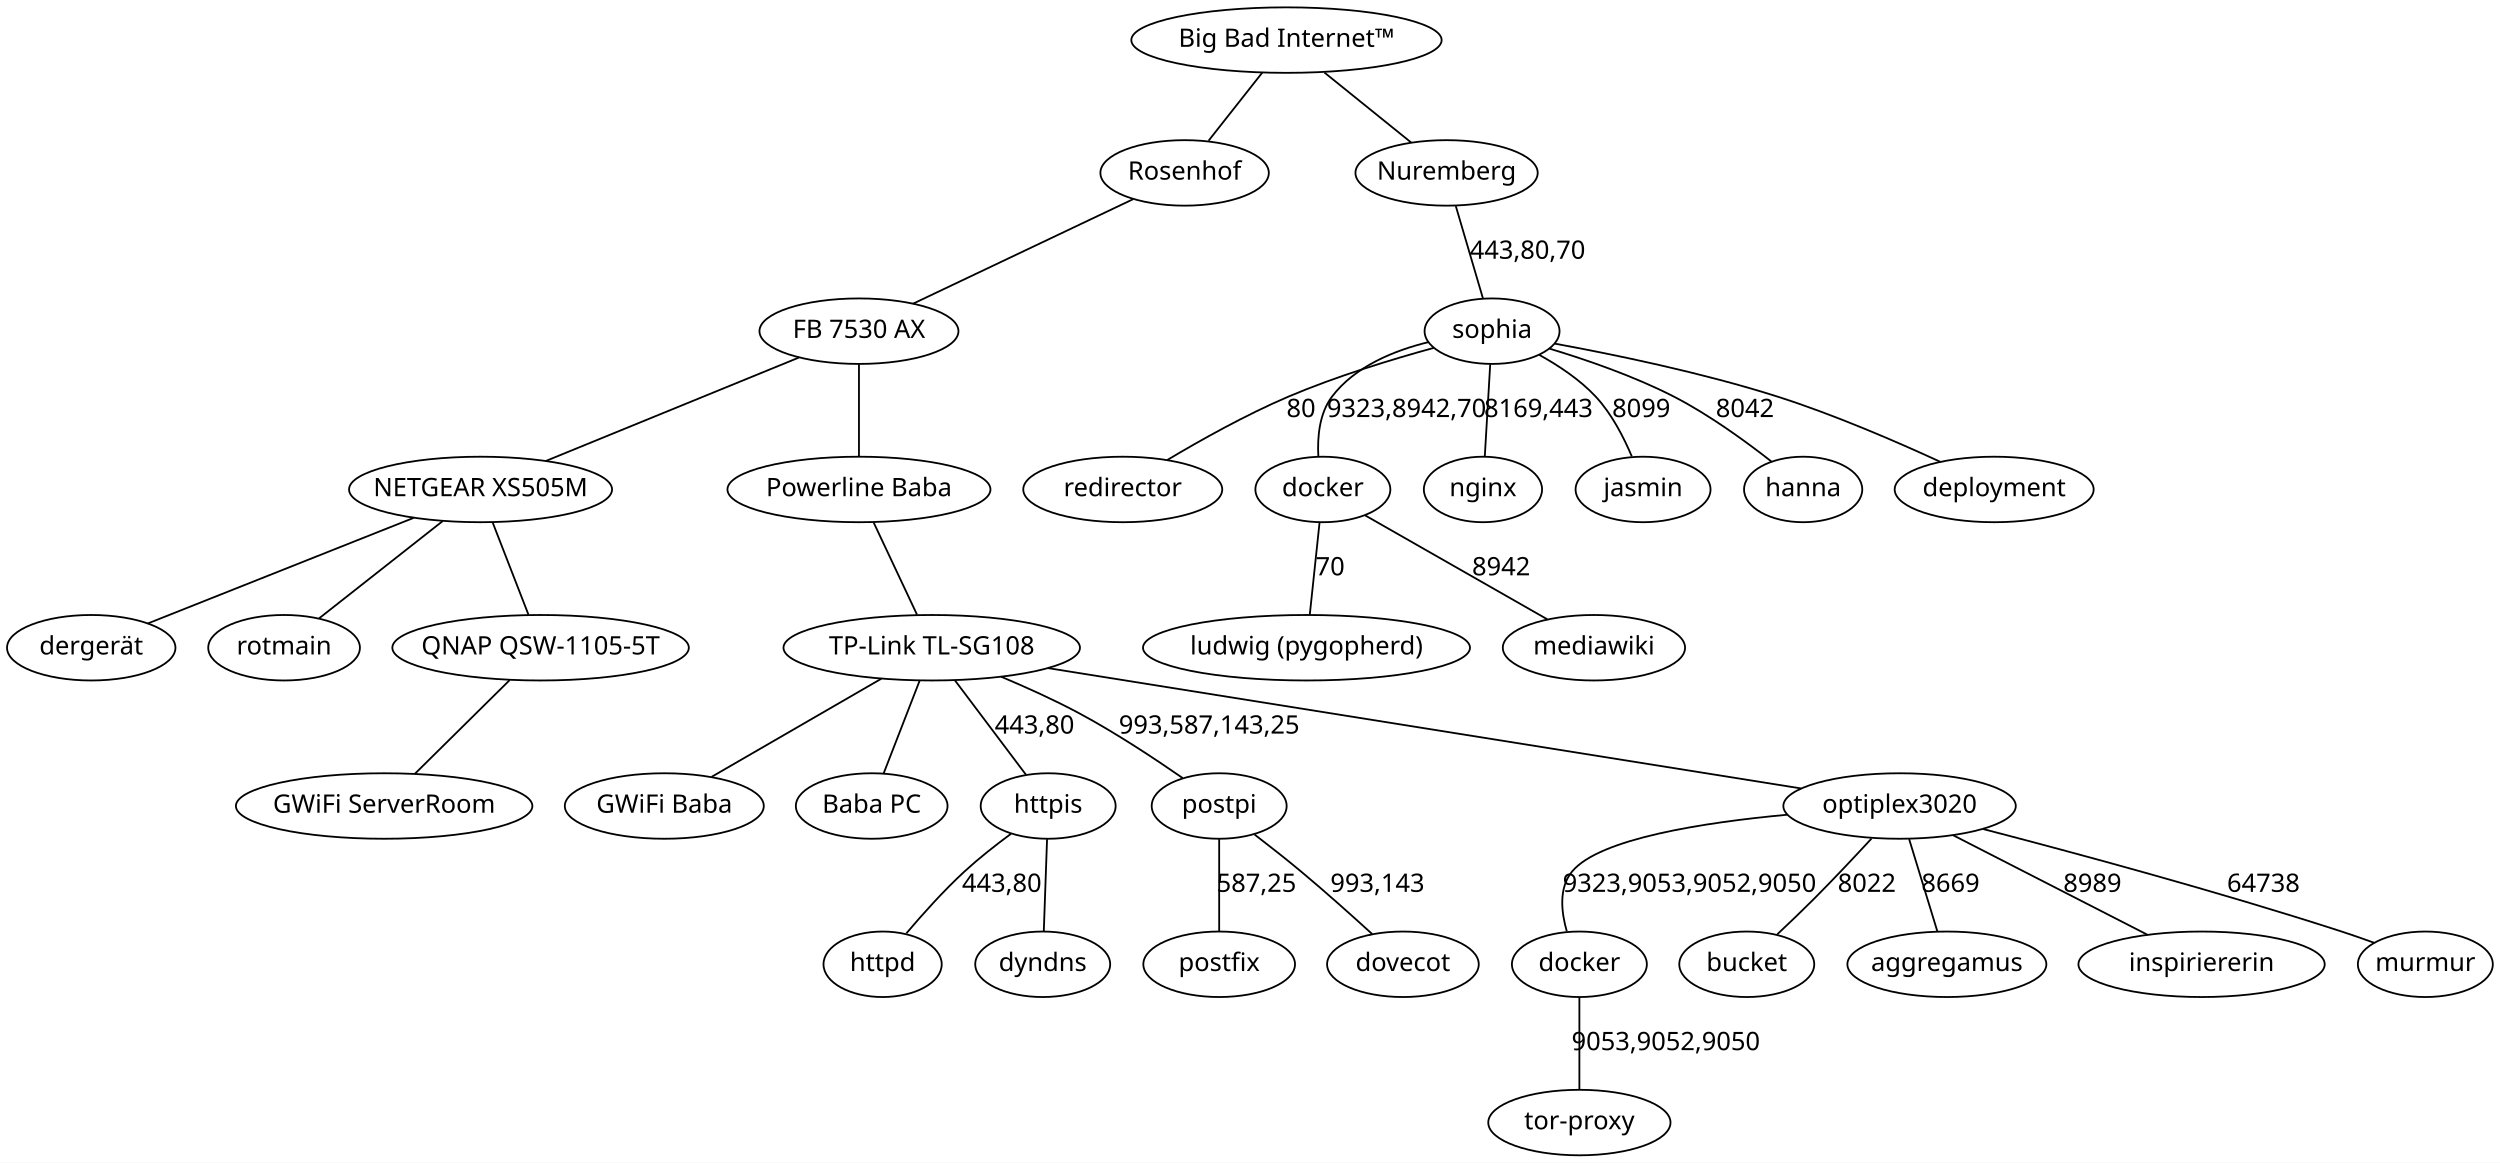
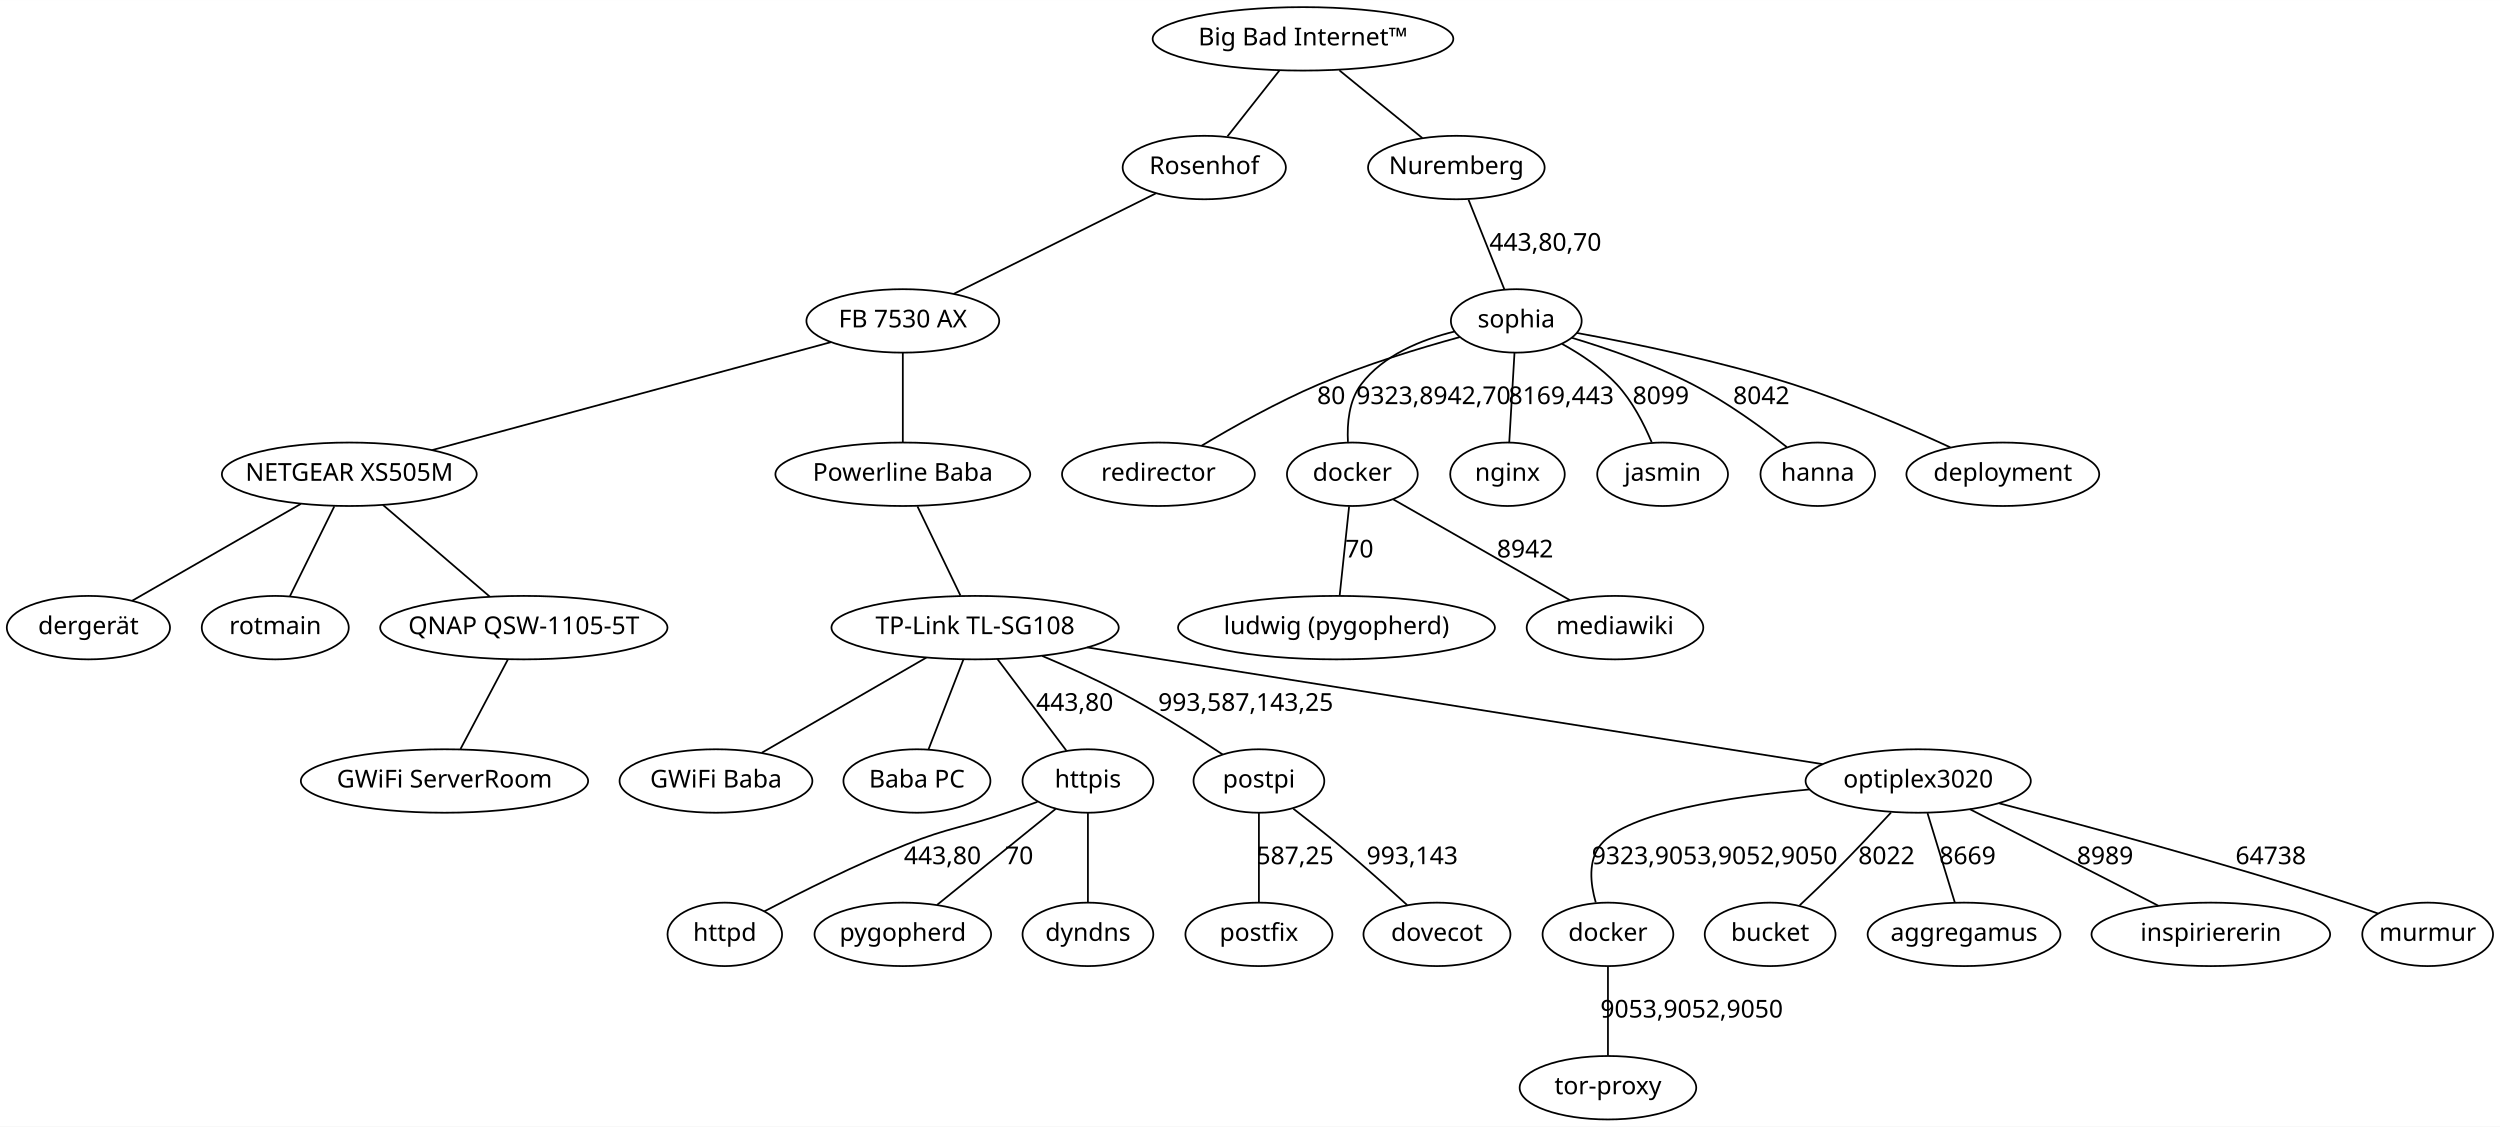
- <svg xmlns="http://www.w3.org/2000/svg" width="1374pt" height="639pt" viewBox="0.00 0.00 1374.19 639.00">
+ <svg xmlns="http://www.w3.org/2000/svg" width="1418pt" height="639pt" viewBox="0.00 0.00 1418.19 639.00">
  <g id="graph0" class="graph" transform="scale(1 1) rotate(0) translate(4 635)">
-     <polygon fill="white" stroke="transparent" points="-4,4 -4,-635 1370.19,-635 1370.19,4 -4,4" />
+     <polygon fill="white" stroke="transparent" points="-4,4 -4,-635 1414.19,-635 1414.19,4 -4,4" />
    <g id="node1" class="node">
-       <ellipse fill="none" stroke="black" cx="703.15" cy="-613" rx="85.29" ry="18" />
-       <text text-anchor="middle" x="703.15" y="-609.3" font-family="Unifont" font-size="14.00">Big Bad Internet™</text>
+       <ellipse fill="none" stroke="black" cx="735.15" cy="-613" rx="85.29" ry="18" />
+       <text text-anchor="middle" x="735.15" y="-609.3" font-family="Unifont" font-size="14.00">Big Bad Internet™</text>
    </g>
    <g id="node2" class="node">
-       <ellipse fill="none" stroke="black" cx="647.15" cy="-540" rx="46.29" ry="18" />
-       <text text-anchor="middle" x="647.15" y="-536.3" font-family="Unifont" font-size="14.00">Rosenhof</text>
+       <ellipse fill="none" stroke="black" cx="679.15" cy="-540" rx="46.29" ry="18" />
+       <text text-anchor="middle" x="679.15" y="-536.3" font-family="Unifont" font-size="14.00">Rosenhof</text>
    </g>
    <g id="edge1" class="edge">
-       <path fill="none" stroke="black" d="M689.87,-595.17C680.95,-583.86 669.23,-569 660.32,-557.71" />
-     </g>
-     <g id="node26" class="node">
-       <ellipse fill="none" stroke="black" cx="791.15" cy="-540" rx="50.09" ry="18" />
-       <text text-anchor="middle" x="791.15" y="-536.3" font-family="Unifont" font-size="14.00">Nuremberg</text>
-     </g>
-     <g id="edge25" class="edge">
-       <path fill="none" stroke="black" d="M724,-595.17C738.44,-583.53 757.52,-568.13 771.65,-556.73" />
+       <path fill="none" stroke="black" d="M721.87,-595.17C712.95,-583.86 701.23,-569 692.32,-557.71" />
+     </g>
+     <g id="node27" class="node">
+       <ellipse fill="none" stroke="black" cx="822.15" cy="-540" rx="50.09" ry="18" />
+       <text text-anchor="middle" x="822.15" y="-536.3" font-family="Unifont" font-size="14.00">Nuremberg</text>
+     </g>
+     <g id="edge26" class="edge">
+       <path fill="none" stroke="black" d="M755.76,-595.17C770.03,-583.53 788.9,-568.13 802.87,-556.73" />
    </g>
    <g id="node3" class="node">
-       <ellipse fill="none" stroke="black" cx="468.15" cy="-453" rx="54.69" ry="18" />
-       <text text-anchor="middle" x="468.15" y="-449.3" font-family="Unifont" font-size="14.00">FB 7530 AX</text>
+       <ellipse fill="none" stroke="black" cx="508.15" cy="-453" rx="54.69" ry="18" />
+       <text text-anchor="middle" x="508.15" y="-449.3" font-family="Unifont" font-size="14.00">FB 7530 AX</text>
    </g>
    <g id="edge2" class="edge">
-       <path fill="none" stroke="black" d="M618.78,-525.53C585.76,-509.85 531.46,-484.07 497.87,-468.11" />
+       <path fill="none" stroke="black" d="M651.67,-525.34C620.23,-509.72 568.98,-484.24 536.98,-468.33" />
    </g>
    <g id="node4" class="node">
-       <ellipse fill="none" stroke="black" cx="260.15" cy="-366" rx="72.29" ry="18" />
-       <text text-anchor="middle" x="260.15" y="-362.3" font-family="Unifont" font-size="14.00">NETGEAR XS505M</text>
+       <ellipse fill="none" stroke="black" cx="194.15" cy="-366" rx="72.29" ry="18" />
+       <text text-anchor="middle" x="194.15" y="-362.3" font-family="Unifont" font-size="14.00">NETGEAR XS505M</text>
    </g>
    <g id="edge3" class="edge">
-       <path fill="none" stroke="black" d="M435.19,-438.53C397.27,-423.04 335.22,-397.68 296.09,-381.69" />
+       <path fill="none" stroke="black" d="M467.42,-440.97C409.26,-425.23 302.66,-396.38 241.2,-379.74" />
    </g>
    <g id="node9" class="node">
-       <ellipse fill="none" stroke="black" cx="468.15" cy="-366" rx="72.29" ry="18" />
-       <text text-anchor="middle" x="468.15" y="-362.3" font-family="Unifont" font-size="14.00">Powerline Baba</text>
+       <ellipse fill="none" stroke="black" cx="508.15" cy="-366" rx="72.29" ry="18" />
+       <text text-anchor="middle" x="508.15" y="-362.3" font-family="Unifont" font-size="14.00">Powerline Baba</text>
    </g>
    <g id="edge8" class="edge">
-       <path fill="none" stroke="black" d="M468.15,-434.8C468.15,-420.05 468.15,-398.92 468.15,-384.18" />
+       <path fill="none" stroke="black" d="M508.15,-434.8C508.15,-420.05 508.15,-398.92 508.15,-384.18" />
    </g>
    <g id="node5" class="node">
      <ellipse fill="none" stroke="black" cx="46.15" cy="-279" rx="46.29" ry="18" />
      <text text-anchor="middle" x="46.15" y="-275.3" font-family="Unifont" font-size="14.00">dergerät</text>
    </g>
    <g id="edge4" class="edge">
-       <path fill="none" stroke="black" d="M223.36,-350.39C182.13,-334.01 116,-307.75 77.25,-292.35" />
+       <path fill="none" stroke="black" d="M166.66,-349.21C139.24,-333.46 97.49,-309.49 71.03,-294.29" />
    </g>
    <g id="node6" class="node">
      <ellipse fill="none" stroke="black" cx="152.15" cy="-279" rx="41.69" ry="18" />
      <text text-anchor="middle" x="152.15" y="-275.3" font-family="Unifont" font-size="14.00">rotmain</text>
    </g>
    <g id="edge5" class="edge">
-       <path fill="none" stroke="black" d="M239.32,-348.61C219.71,-333.17 190.56,-310.23 171.45,-295.2" />
+       <path fill="none" stroke="black" d="M185.65,-347.8C178.31,-332.95 167.78,-311.64 160.49,-296.89" />
    </g>
    <g id="node7" class="node">
      <ellipse fill="none" stroke="black" cx="293.15" cy="-279" rx="81.49" ry="18" />
      <text text-anchor="middle" x="293.15" y="-275.3" font-family="Unifont" font-size="14.00">QNAP QSW-1105-5T</text>
    </g>
    <g id="edge6" class="edge">
-       <path fill="none" stroke="black" d="M266.82,-347.8C272.55,-333.05 280.76,-311.92 286.48,-297.18" />
+       <path fill="none" stroke="black" d="M213.23,-348.61C230.65,-333.66 256.27,-311.66 273.78,-296.63" />
    </g>
    <g id="node8" class="node">
-       <ellipse fill="none" stroke="black" cx="207.15" cy="-192" rx="81.49" ry="18" />
-       <text text-anchor="middle" x="207.15" y="-188.3" font-family="Unifont" font-size="14.00">GWiFi ServerRoom</text>
+       <ellipse fill="none" stroke="black" cx="248.15" cy="-192" rx="81.49" ry="18" />
+       <text text-anchor="middle" x="248.15" y="-188.3" font-family="Unifont" font-size="14.00">GWiFi ServerRoom</text>
    </g>
    <g id="edge7" class="edge">
-       <path fill="none" stroke="black" d="M276.16,-261.21C261.08,-246.31 239.17,-224.65 224.1,-209.76" />
+       <path fill="none" stroke="black" d="M284.04,-260.8C276.23,-246.05 265.04,-224.92 257.24,-210.18" />
    </g>
    <g id="node10" class="node">
-       <ellipse fill="none" stroke="black" cx="508.15" cy="-279" rx="81.49" ry="18" />
-       <text text-anchor="middle" x="508.15" y="-275.3" font-family="Unifont" font-size="14.00">TP-Link TL-SG108</text>
+       <ellipse fill="none" stroke="black" cx="549.15" cy="-279" rx="81.49" ry="18" />
+       <text text-anchor="middle" x="549.15" y="-275.3" font-family="Unifont" font-size="14.00">TP-Link TL-SG108</text>
    </g>
    <g id="edge9" class="edge">
-       <path fill="none" stroke="black" d="M476.24,-347.8C483.18,-333.05 493.13,-311.92 500.06,-297.18" />
+       <path fill="none" stroke="black" d="M516.44,-347.8C523.56,-333.05 533.75,-311.92 540.86,-297.18" />
    </g>
    <g id="node11" class="node">
-       <ellipse fill="none" stroke="black" cx="361.15" cy="-192" rx="54.69" ry="18" />
-       <text text-anchor="middle" x="361.15" y="-188.3" font-family="Unifont" font-size="14.00">GWiFi Baba</text>
+       <ellipse fill="none" stroke="black" cx="402.15" cy="-192" rx="54.69" ry="18" />
+       <text text-anchor="middle" x="402.15" y="-188.3" font-family="Unifont" font-size="14.00">GWiFi Baba</text>
    </g>
    <g id="edge10" class="edge">
-       <path fill="none" stroke="black" d="M480.5,-262.01C453.72,-246.53 413.41,-223.22 387.19,-208.06" />
+       <path fill="none" stroke="black" d="M521.5,-262.01C494.72,-246.53 454.41,-223.22 428.19,-208.06" />
    </g>
    <g id="node12" class="node">
-       <ellipse fill="none" stroke="black" cx="475.15" cy="-192" rx="41.69" ry="18" />
-       <text text-anchor="middle" x="475.15" y="-188.3" font-family="Unifont" font-size="14.00">Baba PC</text>
+       <ellipse fill="none" stroke="black" cx="516.15" cy="-192" rx="41.69" ry="18" />
+       <text text-anchor="middle" x="516.15" y="-188.3" font-family="Unifont" font-size="14.00">Baba PC</text>
    </g>
    <g id="edge11" class="edge">
-       <path fill="none" stroke="black" d="M501.47,-260.8C495.7,-245.95 487.43,-224.64 481.7,-209.89" />
+       <path fill="none" stroke="black" d="M542.47,-260.8C536.7,-245.95 528.43,-224.64 522.7,-209.89" />
    </g>
    <g id="node13" class="node">
-       <ellipse fill="none" stroke="black" cx="572.15" cy="-192" rx="37.09" ry="18" />
-       <text text-anchor="middle" x="572.15" y="-188.3" font-family="Unifont" font-size="14.00">httpis</text>
+       <ellipse fill="none" stroke="black" cx="613.15" cy="-192" rx="37.09" ry="18" />
+       <text text-anchor="middle" x="613.15" y="-188.3" font-family="Unifont" font-size="14.00">httpis</text>
    </g>
    <g id="edge12" class="edge">
-       <path fill="none" stroke="black" d="M520.79,-261.21C532.16,-246.11 548.74,-224.09 559.96,-209.18" />
-       <text text-anchor="middle" x="564.65" y="-231.8" font-family="Unifont" font-size="14.00">443,80</text>
+       <path fill="none" stroke="black" d="M561.79,-261.21C573.16,-246.11 589.74,-224.09 600.96,-209.18" />
+       <text text-anchor="middle" x="605.65" y="-231.8" font-family="Unifont" font-size="14.00">443,80</text>
+     </g>
+     <g id="node17" class="node">
+       <ellipse fill="none" stroke="black" cx="710.15" cy="-192" rx="37.09" ry="18" />
+       <text text-anchor="middle" x="710.15" y="-188.3" font-family="Unifont" font-size="14.00">postpi</text>
+     </g>
+     <g id="edge16" class="edge">
+       <path fill="none" stroke="black" d="M587.2,-262.95C600.95,-257.15 616.45,-250.19 630.15,-243 651.03,-232.04 673.73,-217.59 689.6,-207.04" />
+       <text text-anchor="middle" x="702.65" y="-231.8" font-family="Unifont" font-size="14.00">993,587,143,25</text>
+     </g>
+     <g id="node20" class="node">
+       <ellipse fill="none" stroke="black" cx="1084.15" cy="-192" rx="63.89" ry="18" />
+       <text text-anchor="middle" x="1084.15" y="-188.3" font-family="Unifont" font-size="14.00">optiplex3020</text>
+     </g>
+     <g id="edge19" class="edge">
+       <path fill="none" stroke="black" d="M612.76,-267.78C626.73,-265.54 641.43,-263.19 655.15,-261 789.93,-239.51 948.58,-214.41 1029.96,-201.56" />
+     </g>
+     <g id="node14" class="node">
+       <ellipse fill="none" stroke="black" cx="407.15" cy="-105" rx="32.49" ry="18" />
+       <text text-anchor="middle" x="407.15" y="-101.3" font-family="Unifont" font-size="14.00">httpd</text>
+     </g>
+     <g id="edge13" class="edge">
+       <path fill="none" stroke="black" d="M584.51,-180.18C578.78,-178.08 572.78,-175.93 567.15,-174 542.01,-165.39 534.83,-165.83 510.15,-156 481.71,-144.68 450.21,-128.88 429.63,-118.09" />
+       <text text-anchor="middle" x="530.65" y="-144.8" font-family="Unifont" font-size="14.00">443,80</text>
+     </g>
+     <g id="node15" class="node">
+       <ellipse fill="none" stroke="black" cx="508.15" cy="-105" rx="50.09" ry="18" />
+       <text text-anchor="middle" x="508.15" y="-101.3" font-family="Unifont" font-size="14.00">pygopherd</text>
+     </g>
+     <g id="edge14" class="edge">
+       <path fill="none" stroke="black" d="M594.86,-176.19C576.05,-160.97 546.88,-137.36 527.65,-121.79" />
+       <text text-anchor="middle" x="574.15" y="-144.8" font-family="Unifont" font-size="14.00">70</text>
    </g>
    <g id="node16" class="node">
-       <ellipse fill="none" stroke="black" cx="666.15" cy="-192" rx="37.09" ry="18" />
-       <text text-anchor="middle" x="666.15" y="-188.3" font-family="Unifont" font-size="14.00">postpi</text>
+       <ellipse fill="none" stroke="black" cx="613.15" cy="-105" rx="37.09" ry="18" />
+       <text text-anchor="middle" x="613.15" y="-101.3" font-family="Unifont" font-size="14.00">dyndns</text>
    </g>
    <g id="edge15" class="edge">
-       <path fill="none" stroke="black" d="M546.27,-263.08C560.02,-257.3 575.51,-250.31 589.15,-243 609.24,-232.23 630.91,-217.9 646.13,-207.33" />
-       <text text-anchor="middle" x="660.65" y="-231.8" font-family="Unifont" font-size="14.00">993,587,143,25</text>
+       <path fill="none" stroke="black" d="M613.15,-173.8C613.15,-159.05 613.15,-137.92 613.15,-123.18" />
+     </g>
+     <g id="node18" class="node">
+       <ellipse fill="none" stroke="black" cx="710.15" cy="-105" rx="41.69" ry="18" />
+       <text text-anchor="middle" x="710.15" y="-101.3" font-family="Unifont" font-size="14.00">postfix</text>
+     </g>
+     <g id="edge17" class="edge">
+       <path fill="none" stroke="black" d="M710.15,-173.8C710.15,-159.05 710.15,-137.92 710.15,-123.18" />
+       <text text-anchor="middle" x="730.65" y="-144.8" font-family="Unifont" font-size="14.00">587,25</text>
    </g>
    <g id="node19" class="node">
-       <ellipse fill="none" stroke="black" cx="1040.15" cy="-192" rx="63.89" ry="18" />
-       <text text-anchor="middle" x="1040.15" y="-188.3" font-family="Unifont" font-size="14.00">optiplex3020</text>
+       <ellipse fill="none" stroke="black" cx="811.15" cy="-105" rx="41.69" ry="18" />
+       <text text-anchor="middle" x="811.15" y="-101.3" font-family="Unifont" font-size="14.00">dovecot</text>
    </g>
    <g id="edge18" class="edge">
-       <path fill="none" stroke="black" d="M572.05,-267.79C677.79,-250.89 887.27,-217.43 986.11,-201.63" />
-     </g>
-     <g id="node14" class="node">
-       <ellipse fill="none" stroke="black" cx="481.15" cy="-105" rx="32.49" ry="18" />
-       <text text-anchor="middle" x="481.15" y="-101.3" font-family="Unifont" font-size="14.00">httpd</text>
-     </g>
-     <g id="edge13" class="edge">
-       <path fill="none" stroke="black" d="M551.79,-176.79C543.55,-170.72 534.12,-163.34 526.15,-156 514.63,-145.4 502.84,-132.2 494.22,-122.02" />
-       <text text-anchor="middle" x="546.65" y="-144.8" font-family="Unifont" font-size="14.00">443,80</text>
-     </g>
-     <g id="node15" class="node">
-       <ellipse fill="none" stroke="black" cx="569.15" cy="-105" rx="37.09" ry="18" />
-       <text text-anchor="middle" x="569.15" y="-101.3" font-family="Unifont" font-size="14.00">dyndns</text>
-     </g>
-     <g id="edge14" class="edge">
-       <path fill="none" stroke="black" d="M571.54,-173.8C571.02,-159.05 570.27,-137.92 569.75,-123.18" />
-     </g>
-     <g id="node17" class="node">
-       <ellipse fill="none" stroke="black" cx="666.15" cy="-105" rx="41.69" ry="18" />
-       <text text-anchor="middle" x="666.15" y="-101.3" font-family="Unifont" font-size="14.00">postfix</text>
-     </g>
-     <g id="edge16" class="edge">
-       <path fill="none" stroke="black" d="M666.15,-173.8C666.15,-159.05 666.15,-137.92 666.15,-123.18" />
-       <text text-anchor="middle" x="686.65" y="-144.8" font-family="Unifont" font-size="14.00">587,25</text>
-     </g>
-     <g id="node18" class="node">
-       <ellipse fill="none" stroke="black" cx="767.15" cy="-105" rx="41.69" ry="18" />
-       <text text-anchor="middle" x="767.15" y="-101.3" font-family="Unifont" font-size="14.00">dovecot</text>
-     </g>
-     <g id="edge17" class="edge">
-       <path fill="none" stroke="black" d="M685.64,-176.29C693.64,-170.14 702.94,-162.84 711.15,-156 724.56,-144.82 739.27,-131.64 750.25,-121.62" />
-       <text text-anchor="middle" x="753.15" y="-144.8" font-family="Unifont" font-size="14.00">993,143</text>
-     </g>
-     <g id="node20" class="node">
-       <ellipse fill="none" stroke="black" cx="864.15" cy="-105" rx="37.09" ry="18" />
-       <text text-anchor="middle" x="864.15" y="-101.3" font-family="Unifont" font-size="14.00">docker</text>
-     </g>
-     <g id="edge19" class="edge">
-       <path fill="none" stroke="black" d="M978.6,-187.23C932.56,-182.98 875.08,-174.12 860.15,-156 852.72,-147 854.17,-133.72 857.23,-123.11" />
-       <text text-anchor="middle" x="924.65" y="-144.8" font-family="Unifont" font-size="14.00">9323,9053,9052,9050</text>
+       <path fill="none" stroke="black" d="M729.64,-176.29C737.64,-170.14 746.94,-162.84 755.15,-156 768.56,-144.82 783.27,-131.64 794.25,-121.62" />
+       <text text-anchor="middle" x="797.15" y="-144.8" font-family="Unifont" font-size="14.00">993,143</text>
+     </g>
+     <g id="node21" class="node">
+       <ellipse fill="none" stroke="black" cx="908.15" cy="-105" rx="37.09" ry="18" />
+       <text text-anchor="middle" x="908.15" y="-101.3" font-family="Unifont" font-size="14.00">docker</text>
+     </g>
+     <g id="edge20" class="edge">
+       <path fill="none" stroke="black" d="M1022.6,-187.23C976.56,-182.98 919.08,-174.12 904.15,-156 896.72,-147 898.17,-133.72 901.23,-123.11" />
+       <text text-anchor="middle" x="968.65" y="-144.8" font-family="Unifont" font-size="14.00">9323,9053,9052,9050</text>
+     </g>
+     <g id="node23" class="node">
+       <ellipse fill="none" stroke="black" cx="1000.15" cy="-105" rx="37.09" ry="18" />
+       <text text-anchor="middle" x="1000.15" y="-101.3" font-family="Unifont" font-size="14.00">bucket</text>
+     </g>
+     <g id="edge22" class="edge">
+       <path fill="none" stroke="black" d="M1068.72,-174.1C1059.66,-164.3 1047.91,-151.8 1037.15,-141 1030.65,-134.49 1023.33,-127.49 1016.92,-121.48" />
+       <text text-anchor="middle" x="1066.15" y="-144.8" font-family="Unifont" font-size="14.00">8022</text>
+     </g>
+     <g id="node24" class="node">
+       <ellipse fill="none" stroke="black" cx="1110.15" cy="-105" rx="54.69" ry="18" />
+       <text text-anchor="middle" x="1110.15" y="-101.3" font-family="Unifont" font-size="14.00">aggregamus</text>
+     </g>
+     <g id="edge23" class="edge">
+       <path fill="none" stroke="black" d="M1089.41,-173.8C1093.92,-159.05 1100.38,-137.92 1104.89,-123.18" />
+       <text text-anchor="middle" x="1112.15" y="-144.8" font-family="Unifont" font-size="14.00">8669</text>
+     </g>
+     <g id="node25" class="node">
+       <ellipse fill="none" stroke="black" cx="1250.15" cy="-105" rx="67.69" ry="18" />
+       <text text-anchor="middle" x="1250.15" y="-101.3" font-family="Unifont" font-size="14.00">inspiriererin</text>
+     </g>
+     <g id="edge24" class="edge">
+       <path fill="none" stroke="black" d="M1113.44,-176C1143.51,-160.61 1190.04,-136.78 1220.3,-121.28" />
+       <text text-anchor="middle" x="1190.15" y="-144.8" font-family="Unifont" font-size="14.00">8989</text>
+     </g>
+     <g id="node26" class="node">
+       <ellipse fill="none" stroke="black" cx="1373.15" cy="-105" rx="37.09" ry="18" />
+       <text text-anchor="middle" x="1373.15" y="-101.3" font-family="Unifont" font-size="14.00">murmur</text>
+     </g>
+     <g id="edge25" class="edge">
+       <path fill="none" stroke="black" d="M1130.16,-179.31C1179.28,-166.56 1259.22,-145.02 1327.15,-123 1332.98,-121.11 1339.17,-118.94 1345.05,-116.79" />
+       <text text-anchor="middle" x="1284.15" y="-144.8" font-family="Unifont" font-size="14.00">64738</text>
    </g>
    <g id="node22" class="node">
-       <ellipse fill="none" stroke="black" cx="956.15" cy="-105" rx="37.09" ry="18" />
-       <text text-anchor="middle" x="956.15" y="-101.3" font-family="Unifont" font-size="14.00">bucket</text>
+       <ellipse fill="none" stroke="black" cx="908.15" cy="-18" rx="50.09" ry="18" />
+       <text text-anchor="middle" x="908.15" y="-14.3" font-family="Unifont" font-size="14.00">tor-proxy</text>
    </g>
    <g id="edge21" class="edge">
-       <path fill="none" stroke="black" d="M1024.72,-174.1C1015.66,-164.3 1003.91,-151.8 993.15,-141 986.65,-134.49 979.33,-127.49 972.92,-121.48" />
-       <text text-anchor="middle" x="1022.15" y="-144.8" font-family="Unifont" font-size="14.00">8022</text>
-     </g>
-     <g id="node23" class="node">
-       <ellipse fill="none" stroke="black" cx="1066.15" cy="-105" rx="54.69" ry="18" />
-       <text text-anchor="middle" x="1066.15" y="-101.3" font-family="Unifont" font-size="14.00">aggregamus</text>
-     </g>
-     <g id="edge22" class="edge">
-       <path fill="none" stroke="black" d="M1045.41,-173.8C1049.92,-159.05 1056.38,-137.92 1060.89,-123.18" />
-       <text text-anchor="middle" x="1068.15" y="-144.8" font-family="Unifont" font-size="14.00">8669</text>
-     </g>
-     <g id="node24" class="node">
-       <ellipse fill="none" stroke="black" cx="1206.15" cy="-105" rx="67.69" ry="18" />
-       <text text-anchor="middle" x="1206.15" y="-101.3" font-family="Unifont" font-size="14.00">inspiriererin</text>
-     </g>
-     <g id="edge23" class="edge">
-       <path fill="none" stroke="black" d="M1069.44,-176C1099.51,-160.61 1146.04,-136.78 1176.3,-121.28" />
-       <text text-anchor="middle" x="1146.15" y="-144.8" font-family="Unifont" font-size="14.00">8989</text>
-     </g>
-     <g id="node25" class="node">
-       <ellipse fill="none" stroke="black" cx="1329.15" cy="-105" rx="37.09" ry="18" />
-       <text text-anchor="middle" x="1329.15" y="-101.3" font-family="Unifont" font-size="14.00">murmur</text>
-     </g>
-     <g id="edge24" class="edge">
-       <path fill="none" stroke="black" d="M1086.16,-179.31C1135.28,-166.56 1215.22,-145.02 1283.15,-123 1288.98,-121.11 1295.17,-118.94 1301.05,-116.79" />
-       <text text-anchor="middle" x="1240.15" y="-144.8" font-family="Unifont" font-size="14.00">64738</text>
-     </g>
-     <g id="node21" class="node">
-       <ellipse fill="none" stroke="black" cx="864.15" cy="-18" rx="50.09" ry="18" />
-       <text text-anchor="middle" x="864.15" y="-14.3" font-family="Unifont" font-size="14.00">tor-proxy</text>
-     </g>
-     <g id="edge20" class="edge">
-       <path fill="none" stroke="black" d="M864.15,-86.8C864.15,-72.05 864.15,-50.92 864.15,-36.18" />
-       <text text-anchor="middle" x="911.65" y="-57.8" font-family="Unifont" font-size="14.00">9053,9052,9050</text>
-     </g>
-     <g id="node27" class="node">
-       <ellipse fill="none" stroke="black" cx="816.15" cy="-453" rx="37.09" ry="18" />
-       <text text-anchor="middle" x="816.15" y="-449.3" font-family="Unifont" font-size="14.00">sophia</text>
-     </g>
-     <g id="edge26" class="edge">
-       <path fill="none" stroke="black" d="M796.21,-521.8C800.57,-506.95 806.84,-485.64 811.18,-470.89" />
-       <text text-anchor="middle" x="835.65" y="-492.8" font-family="Unifont" font-size="14.00">443,80,70</text>
+       <path fill="none" stroke="black" d="M908.15,-86.8C908.15,-72.05 908.15,-50.92 908.15,-36.18" />
+       <text text-anchor="middle" x="955.65" y="-57.8" font-family="Unifont" font-size="14.00">9053,9052,9050</text>
    </g>
    <g id="node28" class="node">
-       <ellipse fill="none" stroke="black" cx="613.15" cy="-366" rx="54.69" ry="18" />
-       <text text-anchor="middle" x="613.15" y="-362.3" font-family="Unifont" font-size="14.00">redirector</text>
+       <ellipse fill="none" stroke="black" cx="856.15" cy="-453" rx="37.09" ry="18" />
+       <text text-anchor="middle" x="856.15" y="-449.3" font-family="Unifont" font-size="14.00">sophia</text>
+     </g>
+     <g id="edge27" class="edge">
+       <path fill="none" stroke="black" d="M829.03,-521.8C834.96,-506.95 843.49,-485.64 849.39,-470.89" />
+       <text text-anchor="middle" x="872.65" y="-492.8" font-family="Unifont" font-size="14.00">443,80,70</text>
+     </g>
+     <g id="node29" class="node">
+       <ellipse fill="none" stroke="black" cx="653.15" cy="-366" rx="54.69" ry="18" />
+       <text text-anchor="middle" x="653.15" y="-362.3" font-family="Unifont" font-size="14.00">redirector</text>
+     </g>
+     <g id="edge32" class="edge">
+       <path fill="none" stroke="black" d="M824.16,-443.84C801.42,-437.6 770.39,-428.18 744.15,-417 720.76,-407.04 695.53,-392.88 677.58,-382.17" />
+       <text text-anchor="middle" x="751.15" y="-405.8" font-family="Unifont" font-size="14.00">80</text>
+     </g>
+     <g id="node30" class="node">
+       <ellipse fill="none" stroke="black" cx="763.15" cy="-366" rx="37.09" ry="18" />
+       <text text-anchor="middle" x="763.15" y="-362.3" font-family="Unifont" font-size="14.00">docker</text>
+     </g>
+     <g id="edge29" class="edge">
+       <path fill="none" stroke="black" d="M821.21,-447C802.47,-442.42 780.72,-433.67 768.15,-417 761.21,-407.8 760.1,-394.8 760.65,-384.36" />
+       <text text-anchor="middle" x="809.15" y="-405.8" font-family="Unifont" font-size="14.00">9323,8942,70</text>
+     </g>
+     <g id="node31" class="node">
+       <ellipse fill="none" stroke="black" cx="851.15" cy="-366" rx="32.49" ry="18" />
+       <text text-anchor="middle" x="851.15" y="-362.3" font-family="Unifont" font-size="14.00">nginx</text>
+     </g>
+     <g id="edge28" class="edge">
+       <path fill="none" stroke="black" d="M855.13,-434.8C854.27,-420.05 853.02,-398.92 852.16,-384.18" />
+       <text text-anchor="middle" x="881.65" y="-405.8" font-family="Unifont" font-size="14.00">8169,443</text>
+     </g>
+     <g id="node34" class="node">
+       <ellipse fill="none" stroke="black" cx="939.15" cy="-366" rx="37.09" ry="18" />
+       <text text-anchor="middle" x="939.15" y="-362.3" font-family="Unifont" font-size="14.00">jasmin</text>
+     </g>
+     <g id="edge33" class="edge">
+       <path fill="none" stroke="black" d="M882.12,-439.95C892.69,-434.12 904.44,-426.35 913.15,-417 921.95,-407.55 928.59,-394.55 932.95,-384.18" />
+       <text text-anchor="middle" x="938.15" y="-405.8" font-family="Unifont" font-size="14.00">8099</text>
+     </g>
+     <g id="node35" class="node">
+       <ellipse fill="none" stroke="black" cx="1027.15" cy="-366" rx="32.49" ry="18" />
+       <text text-anchor="middle" x="1027.15" y="-362.3" font-family="Unifont" font-size="14.00">hanna</text>
+     </g>
+     <g id="edge34" class="edge">
+       <path fill="none" stroke="black" d="M887.7,-443.41C907.86,-437.34 934.23,-428.27 956.15,-417 975.59,-407 995.78,-392.29 1009.64,-381.41" />
+       <text text-anchor="middle" x="995.15" y="-405.8" font-family="Unifont" font-size="14.00">8042</text>
+     </g>
+     <g id="node36" class="node">
+       <ellipse fill="none" stroke="black" cx="1132.15" cy="-366" rx="54.69" ry="18" />
+       <text text-anchor="middle" x="1132.15" y="-362.3" font-family="Unifont" font-size="14.00">deployment</text>
+     </g>
+     <g id="edge35" class="edge">
+       <path fill="none" stroke="black" d="M890.61,-446.15C922.73,-440.27 971.77,-430.19 1013.15,-417 1044.32,-407.06 1078.64,-392.2 1102.38,-381.26" />
+     </g>
+     <g id="node32" class="node">
+       <ellipse fill="none" stroke="black" cx="754.15" cy="-279" rx="89.88" ry="18" />
+       <text text-anchor="middle" x="754.15" y="-275.3" font-family="Unifont" font-size="14.00">ludwig (pygopherd)</text>
+     </g>
+     <g id="edge30" class="edge">
+       <path fill="none" stroke="black" d="M761.32,-347.8C759.76,-333.05 757.53,-311.92 755.96,-297.18" />
+       <text text-anchor="middle" x="767.15" y="-318.8" font-family="Unifont" font-size="14.00">70</text>
+     </g>
+     <g id="node33" class="node">
+       <ellipse fill="none" stroke="black" cx="912.15" cy="-279" rx="50.09" ry="18" />
+       <text text-anchor="middle" x="912.15" y="-275.3" font-family="Unifont" font-size="14.00">mediawiki</text>
    </g>
    <g id="edge31" class="edge">
-       <path fill="none" stroke="black" d="M784.16,-443.84C761.42,-437.6 730.39,-428.18 704.15,-417 680.76,-407.04 655.53,-392.88 637.58,-382.17" />
-       <text text-anchor="middle" x="711.15" y="-405.8" font-family="Unifont" font-size="14.00">80</text>
-     </g>
-     <g id="node29" class="node">
-       <ellipse fill="none" stroke="black" cx="723.15" cy="-366" rx="37.09" ry="18" />
-       <text text-anchor="middle" x="723.15" y="-362.3" font-family="Unifont" font-size="14.00">docker</text>
-     </g>
-     <g id="edge28" class="edge">
-       <path fill="none" stroke="black" d="M781.21,-447C762.47,-442.42 740.72,-433.67 728.15,-417 721.21,-407.8 720.1,-394.8 720.65,-384.36" />
-       <text text-anchor="middle" x="769.15" y="-405.8" font-family="Unifont" font-size="14.00">9323,8942,70</text>
-     </g>
-     <g id="node30" class="node">
-       <ellipse fill="none" stroke="black" cx="811.15" cy="-366" rx="32.49" ry="18" />
-       <text text-anchor="middle" x="811.15" y="-362.3" font-family="Unifont" font-size="14.00">nginx</text>
-     </g>
-     <g id="edge27" class="edge">
-       <path fill="none" stroke="black" d="M815.13,-434.8C814.27,-420.05 813.02,-398.92 812.16,-384.18" />
-       <text text-anchor="middle" x="841.65" y="-405.8" font-family="Unifont" font-size="14.00">8169,443</text>
-     </g>
-     <g id="node33" class="node">
-       <ellipse fill="none" stroke="black" cx="899.15" cy="-366" rx="37.09" ry="18" />
-       <text text-anchor="middle" x="899.15" y="-362.3" font-family="Unifont" font-size="14.00">jasmin</text>
-     </g>
-     <g id="edge32" class="edge">
-       <path fill="none" stroke="black" d="M842.12,-439.95C852.69,-434.12 864.44,-426.35 873.15,-417 881.95,-407.55 888.59,-394.55 892.95,-384.18" />
-       <text text-anchor="middle" x="898.15" y="-405.8" font-family="Unifont" font-size="14.00">8099</text>
-     </g>
-     <g id="node34" class="node">
-       <ellipse fill="none" stroke="black" cx="987.15" cy="-366" rx="32.49" ry="18" />
-       <text text-anchor="middle" x="987.15" y="-362.3" font-family="Unifont" font-size="14.00">hanna</text>
-     </g>
-     <g id="edge33" class="edge">
-       <path fill="none" stroke="black" d="M847.7,-443.41C867.86,-437.34 894.23,-428.27 916.15,-417 935.59,-407 955.78,-392.29 969.64,-381.41" />
-       <text text-anchor="middle" x="955.15" y="-405.8" font-family="Unifont" font-size="14.00">8042</text>
-     </g>
-     <g id="node35" class="node">
-       <ellipse fill="none" stroke="black" cx="1092.15" cy="-366" rx="54.69" ry="18" />
-       <text text-anchor="middle" x="1092.15" y="-362.3" font-family="Unifont" font-size="14.00">deployment</text>
-     </g>
-     <g id="edge34" class="edge">
-       <path fill="none" stroke="black" d="M850.61,-446.15C882.73,-440.27 931.77,-430.19 973.15,-417 1004.32,-407.06 1038.64,-392.2 1062.38,-381.26" />
-     </g>
-     <g id="node31" class="node">
-       <ellipse fill="none" stroke="black" cx="714.15" cy="-279" rx="89.88" ry="18" />
-       <text text-anchor="middle" x="714.15" y="-275.3" font-family="Unifont" font-size="14.00">ludwig (pygopherd)</text>
-     </g>
-     <g id="edge29" class="edge">
-       <path fill="none" stroke="black" d="M721.32,-347.8C719.76,-333.05 717.53,-311.92 715.96,-297.18" />
-       <text text-anchor="middle" x="727.15" y="-318.8" font-family="Unifont" font-size="14.00">70</text>
-     </g>
-     <g id="node32" class="node">
-       <ellipse fill="none" stroke="black" cx="872.15" cy="-279" rx="50.09" ry="18" />
-       <text text-anchor="middle" x="872.15" y="-275.3" font-family="Unifont" font-size="14.00">mediawiki</text>
-     </g>
-     <g id="edge30" class="edge">
-       <path fill="none" stroke="black" d="M746.43,-351.72C773.6,-336.22 818.39,-310.66 846.53,-294.61" />
-       <text text-anchor="middle" x="821.15" y="-318.8" font-family="Unifont" font-size="14.00">8942</text>
+       <path fill="none" stroke="black" d="M786.43,-351.72C813.6,-336.22 858.39,-310.66 886.53,-294.61" />
+       <text text-anchor="middle" x="861.15" y="-318.8" font-family="Unifont" font-size="14.00">8942</text>
    </g>
  </g>
</svg>
